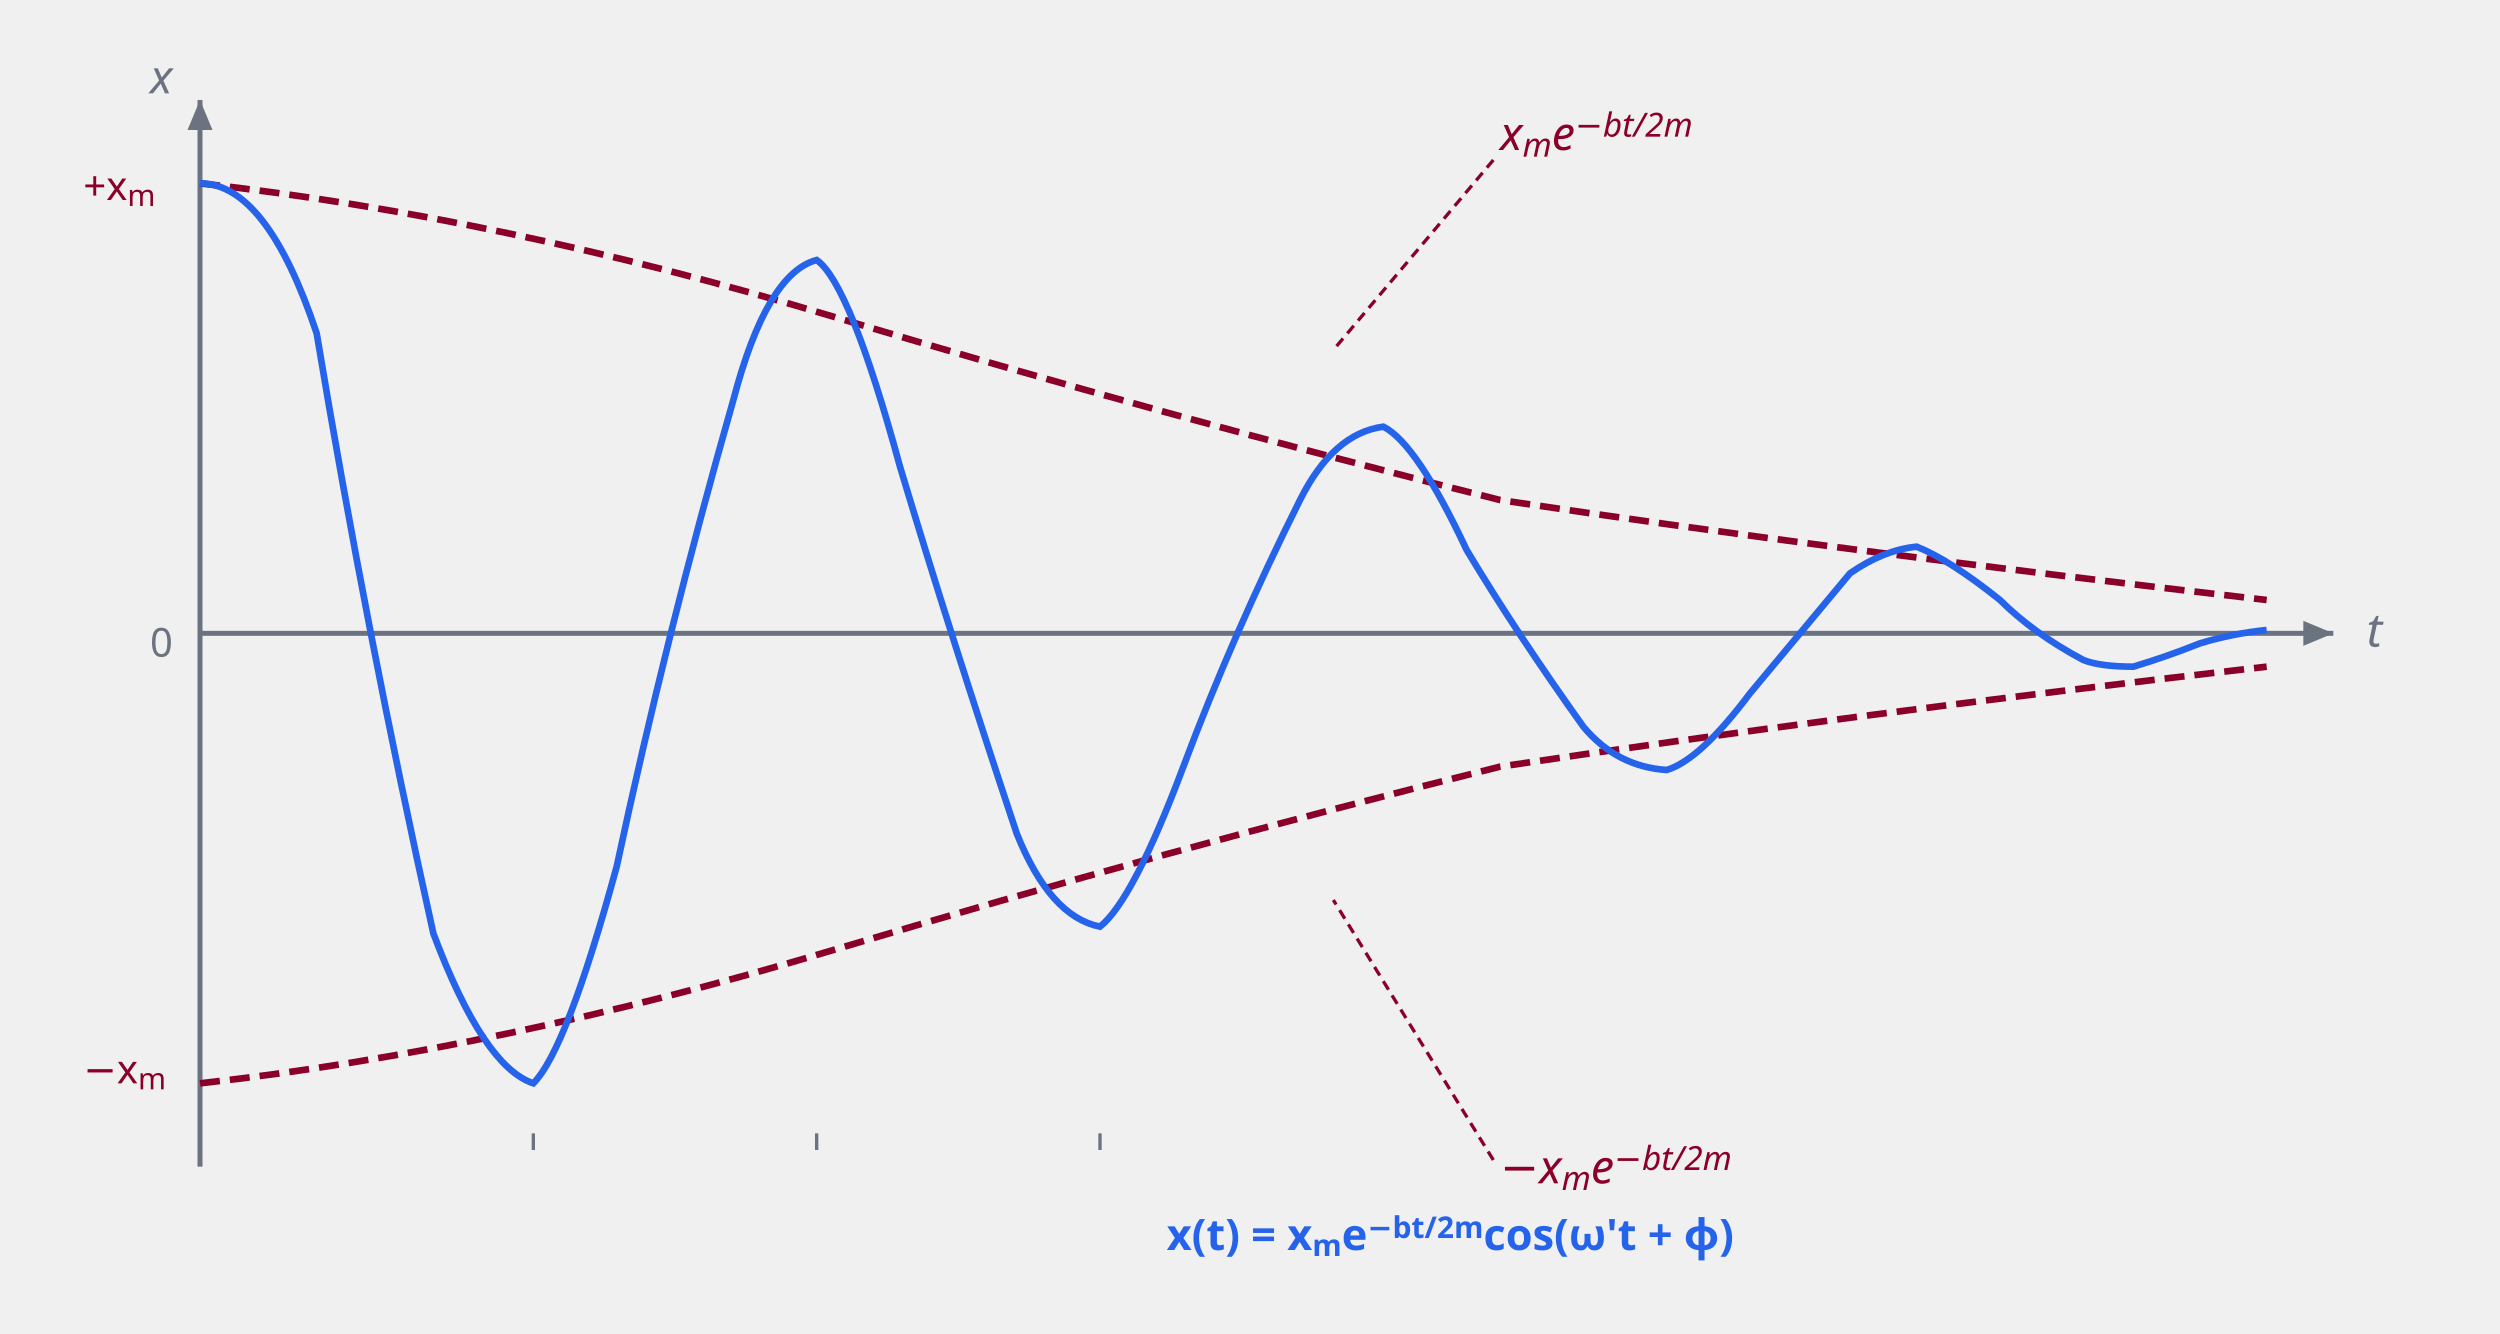
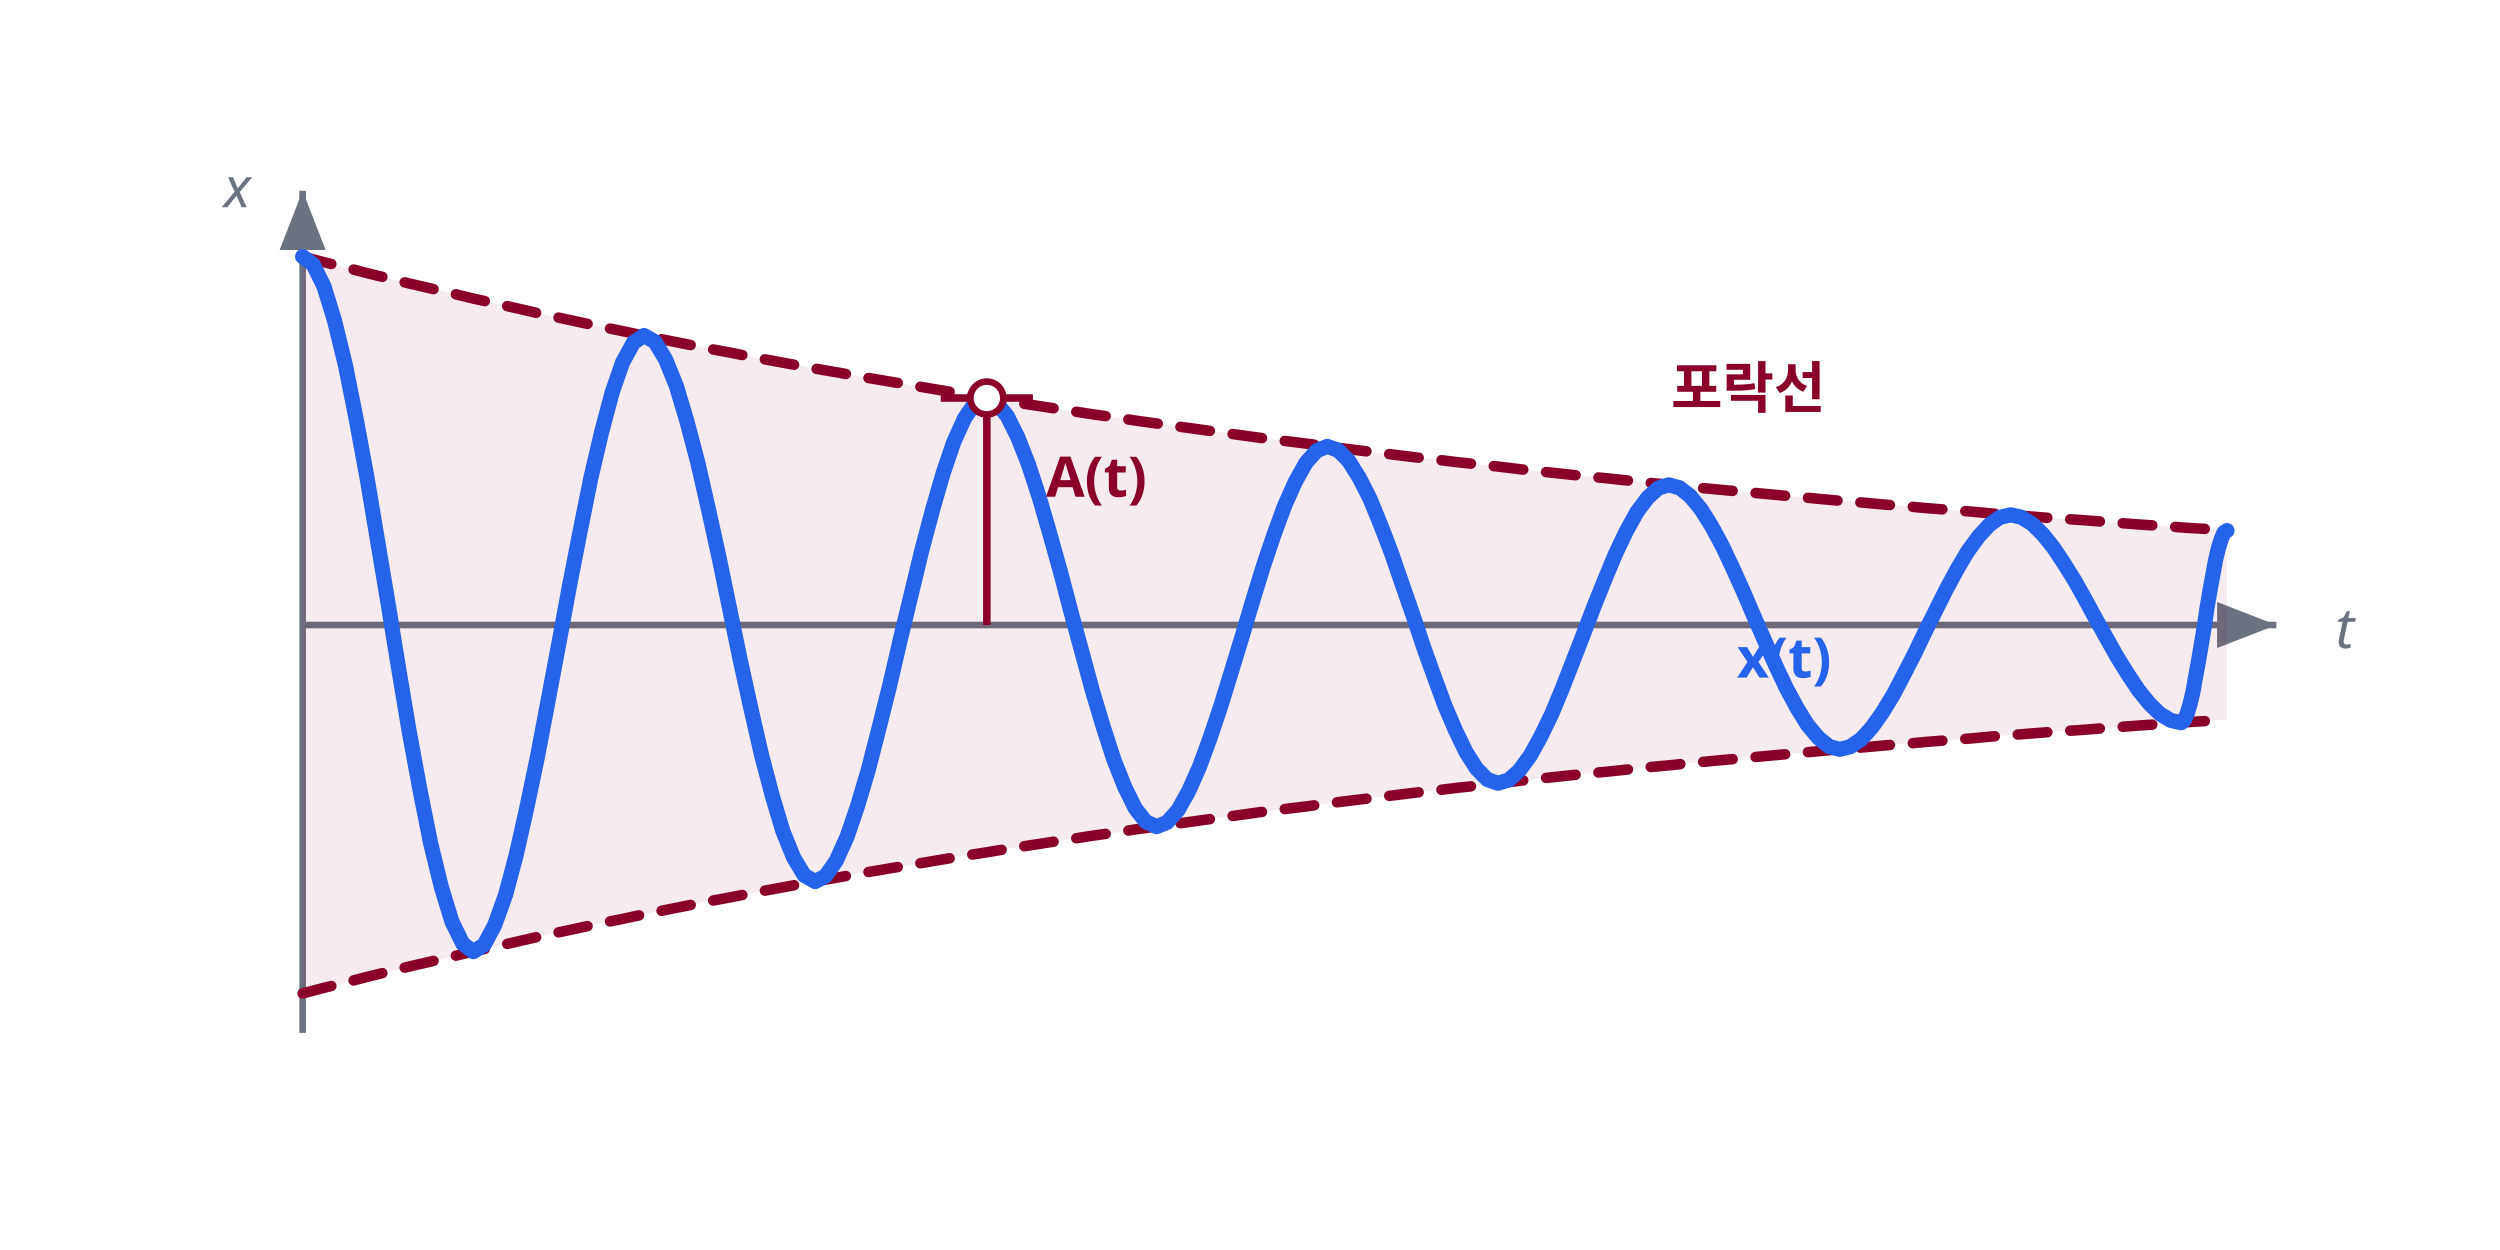
- <svg xmlns="http://www.w3.org/2000/svg" viewBox="0 0 750 400" font-family="sans-serif">
+ <svg xmlns="http://www.w3.org/2000/svg" viewBox="0 0 760 380" font-family="sans-serif">
  <defs>
-     <marker id="dArrow" markerWidth="6" markerHeight="5" refX="6" refY="2.5" orient="auto">
-       <path d="M0,0 L6,2.5 L0,5 Z" fill="#6B7280" />
+     <marker id="axis-arrow" markerWidth="9" markerHeight="7" refX="9" refY="3.5" orient="auto">
+       <path d="M0,0 L9,3.5 L0,7 Z" fill="#6B7280" />
    </marker>
  </defs>
-   <line x1="60" y1="190" x2="700" y2="190" stroke="#6B7280" stroke-width="1.5" marker-end="url(#dArrow)" />
-   <line x1="60" y1="350" x2="60" y2="30" stroke="#6B7280" stroke-width="1.5" marker-end="url(#dArrow)" />
-   <text x="710" y="194" font-size="14" fill="#6B7280" font-style="italic">t</text>
-   <text x="45" y="28" font-size="14" fill="#6B7280" font-style="italic">x</text>
-   <text x="45" y="197" font-size="12" fill="#6B7280">0</text>
-   <text x="25" y="60" font-size="12" fill="#8B0029">+x<tspan baseline-shift="sub" font-size="9">m</tspan>
-   </text>
-   <text x="25" y="325" font-size="12" fill="#8B0029">−x<tspan baseline-shift="sub" font-size="9">m</tspan>
-   </text>
-   <path d="M60,55 Q150,65 250,95 Q350,125 450,150 Q550,165 680,180" fill="none" stroke="#8B0029" stroke-width="2" stroke-dasharray="6 3" />
-   <path d="M60,325 Q150,315 250,285 Q350,255 450,230 Q550,215 680,200" fill="none" stroke="#8B0029" stroke-width="2" stroke-dasharray="6 3" />
-   <path d="M60,55 Q80,55 95,100 Q110,190 130,280 Q145,320 160,325 Q170,315 185,260 Q200,190 220,120 Q230,82 245,78 Q255,85 270,140 Q285,190 305,250 Q315,275 330,278 Q340,270 355,230 Q370,190 390,150 Q400,130 415,128 Q425,133 440,165 Q455,190 475,218 Q485,230 500,231 Q510,228 525,208 Q540,190 555,172 Q565,165 575,164 Q585,168 600,180 Q610,190 625,198 Q630,200 640,200 Q650,197 660,193 Q670,190 680,189" fill="none" stroke="#2563EB" stroke-width="2" />
-   <text x="450" y="45" font-size="14" fill="#8B0029" font-style="italic">x<tspan baseline-shift="sub" font-size="10">m</tspan>e<tspan baseline-shift="super" font-size="10">−bt/2m</tspan>
-   </text>
-   <line x1="448" y1="48" x2="400" y2="105" stroke="#8B0029" stroke-width="1" stroke-dasharray="3 2" />
-   <text x="450" y="355" font-size="14" fill="#8B0029" font-style="italic">−x<tspan baseline-shift="sub" font-size="10">m</tspan>e<tspan baseline-shift="super" font-size="10">−bt/2m</tspan>
-   </text>
-   <line x1="448" y1="348" x2="400" y2="270" stroke="#8B0029" stroke-width="1" stroke-dasharray="3 2" />
-   <text x="350" y="375" font-size="13" fill="#2563EB" font-weight="bold">x(t) = x<tspan baseline-shift="sub" font-size="9">m</tspan>e<tspan baseline-shift="super" font-size="9">−bt/2m</tspan>cos(ω't + ϕ)</text>
-   <line x1="60" y1="340" x2="60" y2="345" stroke="#6B7280" stroke-width="1" />
-   <line x1="160" y1="340" x2="160" y2="345" stroke="#6B7280" stroke-width="1" />
-   <line x1="245" y1="340" x2="245" y2="345" stroke="#6B7280" stroke-width="1" />
-   <line x1="330" y1="340" x2="330" y2="345" stroke="#6B7280" stroke-width="1" />
+   <rect x="0" y="0" width="760" height="380" fill="#ffffff" />
+   <line x1="92" y1="190" x2="692" y2="190" stroke="#6B7280" stroke-width="2" marker-end="url(#axis-arrow)" />
+   <line x1="92" y1="314" x2="92" y2="58" stroke="#6B7280" stroke-width="2" marker-end="url(#axis-arrow)" />
+   <text x="710" y="197" font-size="17" font-style="italic" fill="#6B7280">t</text>
+   <text x="68" y="63" font-size="17" font-style="italic" fill="#6B7280">x</text>
+   <g opacity="0.08">
+     <polyline points="92.0,78.0 98.5,79.7 105.0,81.3 111.5,83.0 118.0,84.6 124.5,86.2 131.0,87.7 137.5,89.2 144.0,90.8 150.5,92.2 157.0,93.7 163.5,95.2 170.0,96.6 176.5,98.0 183.0,99.4 189.5,100.7 196.0,102.1 202.5,103.4 209.0,104.7 215.5,106.0 222.0,107.2 228.5,108.5 235.0,109.7 241.5,110.9 248.0,112.1 254.5,113.2 261.0,114.4 267.5,115.5 274.0,116.6 280.5,117.7 287.0,118.8 293.5,119.9 300.0,120.9 306.5,122.0 313.0,123.0 319.5,124.0 326.0,125.0 332.5,126.0 339.0,126.9 345.5,127.9 352.0,128.8 358.5,129.7 365.0,130.6 371.5,131.5 378.0,132.4 384.5,133.3 391.0,134.1 397.5,134.9 404.0,135.8 410.5,136.6 417.0,137.4 423.5,138.2 430.0,139.0 436.5,139.7 443.0,140.5 449.5,141.2 456.0,141.9 462.5,142.7 469.0,143.4 475.5,144.1 482.0,144.8 488.5,145.4 495.0,146.1 501.5,146.8 508.0,147.4 514.5,148.1 521.0,148.7 527.5,149.3 534.0,149.9 540.5,150.5 547.0,151.1 553.5,151.7 560.0,152.3 566.5,152.8 573.0,153.4 579.5,153.9 586.0,154.5 592.5,155.0 599.0,155.5 605.5,156.1 612.0,156.6 618.5,157.1 625.0,157.6 631.5,158.0 638.0,158.5 644.5,159.0 651.0,159.5 657.5,159.9 664.0,160.4 670.5,160.8 677.0,161.3 677.0,218.7 670.5,219.2 664.0,219.6 657.5,220.1 651.0,220.5 644.5,221.0 638.0,221.5 631.5,222.0 625.0,222.4 618.5,222.9 612.0,223.4 605.5,223.9 599.0,224.5 592.5,225.0 586.0,225.5 579.5,226.1 573.0,226.6 566.5,227.2 560.0,227.7 553.5,228.3 547.0,228.9 540.5,229.5 534.0,230.1 527.5,230.7 521.0,231.3 514.5,231.9 508.0,232.6 501.5,233.2 495.0,233.9 488.5,234.6 482.0,235.2 475.5,235.9 469.0,236.6 462.5,237.3 456.0,238.1 449.5,238.8 443.0,239.5 436.5,240.3 430.0,241.0 423.5,241.8 417.0,242.6 410.5,243.4 404.0,244.2 397.5,245.1 391.0,245.9 384.5,246.7 378.0,247.6 371.5,248.5 365.0,249.4 358.5,250.3 352.0,251.2 345.5,252.1 339.0,253.1 332.5,254.0 326.0,255.0 319.5,256.0 313.0,257.0 306.5,258.0 300.0,259.1 293.5,260.1 287.0,261.2 280.5,262.3 274.0,263.4 267.5,264.5 261.0,265.6 254.5,266.8 248.0,267.9 241.5,269.1 235.0,270.3 228.5,271.5 222.0,272.8 215.5,274.0 209.0,275.3 202.5,276.6 196.0,277.9 189.5,279.3 183.0,280.6 176.5,282.0 170.0,283.4 163.5,284.8 157.0,286.3 150.5,287.8 144.0,289.2 137.5,290.8 131.0,292.3 124.5,293.8 118.0,295.4 111.5,297.0 105.0,298.7 98.5,300.3 92.0,302.0" fill="#8B0029" />
+   </g>
+   <polyline points="92.0,78.0 98.5,79.7 105.0,81.3 111.5,83.0 118.0,84.6 124.5,86.2 131.0,87.7 137.5,89.2 144.0,90.8 150.5,92.2 157.0,93.7 163.5,95.2 170.0,96.6 176.5,98.0 183.0,99.4 189.5,100.7 196.0,102.1 202.5,103.4 209.0,104.7 215.5,106.0 222.0,107.2 228.5,108.5 235.0,109.7 241.5,110.9 248.0,112.1 254.5,113.2 261.0,114.4 267.5,115.5 274.0,116.6 280.5,117.7 287.0,118.8 293.5,119.9 300.0,120.9 306.5,122.0 313.0,123.0 319.5,124.0 326.0,125.0 332.5,126.0 339.0,126.9 345.5,127.9 352.0,128.8 358.5,129.7 365.0,130.6 371.5,131.5 378.0,132.4 384.5,133.3 391.0,134.1 397.5,134.9 404.0,135.8 410.5,136.6 417.0,137.4 423.5,138.2 430.0,139.0 436.5,139.7 443.0,140.5 449.5,141.2 456.0,141.9 462.5,142.7 469.0,143.4 475.5,144.1 482.0,144.8 488.5,145.4 495.0,146.1 501.5,146.8 508.0,147.4 514.5,148.1 521.0,148.7 527.5,149.3 534.0,149.9 540.5,150.5 547.0,151.1 553.5,151.7 560.0,152.3 566.5,152.8 573.0,153.4 579.5,153.9 586.0,154.5 592.5,155.0 599.0,155.5 605.5,156.1 612.0,156.6 618.5,157.1 625.0,157.6 631.5,158.0 638.0,158.5 644.5,159.0 651.0,159.5 657.5,159.9 664.0,160.4 670.5,160.8 677.0,161.3" fill="none" stroke="#8B0029" stroke-width="3.2" stroke-dasharray="9 7" stroke-linecap="round" stroke-linejoin="round" />
+   <polyline points="92.0,302.0 98.5,300.3 105.0,298.7 111.5,297.0 118.0,295.4 124.5,293.8 131.0,292.3 137.5,290.8 144.0,289.2 150.5,287.8 157.0,286.3 163.5,284.8 170.0,283.4 176.5,282.0 183.0,280.6 189.5,279.3 196.0,277.9 202.5,276.6 209.0,275.3 215.5,274.0 222.0,272.8 228.5,271.5 235.0,270.3 241.5,269.1 248.0,267.9 254.5,266.8 261.0,265.6 267.5,264.5 274.0,263.4 280.5,262.3 287.0,261.2 293.5,260.1 300.0,259.1 306.5,258.0 313.0,257.0 319.5,256.0 326.0,255.0 332.5,254.0 339.0,253.1 345.5,252.1 352.0,251.2 358.5,250.3 365.0,249.4 371.5,248.5 378.0,247.6 384.5,246.7 391.0,245.9 397.5,245.1 404.0,244.2 410.5,243.4 417.0,242.6 423.5,241.8 430.0,241.0 436.5,240.3 443.0,239.5 449.5,238.8 456.0,238.1 462.5,237.3 469.0,236.6 475.5,235.9 482.0,235.2 488.5,234.6 495.0,233.9 501.5,233.2 508.0,232.6 514.5,231.9 521.0,231.3 527.5,230.7 534.0,230.1 540.5,229.5 547.0,228.9 553.5,228.3 560.0,227.7 566.5,227.2 573.0,226.6 579.5,226.1 586.0,225.5 592.5,225.0 599.0,224.5 605.5,223.9 612.0,223.4 618.5,222.9 625.0,222.4 631.5,222.0 638.0,221.5 644.5,221.0 651.0,220.5 657.5,220.1 664.0,219.6 670.5,219.2 677.0,218.7" fill="none" stroke="#8B0029" stroke-width="3.2" stroke-dasharray="9 7" stroke-linecap="round" stroke-linejoin="round" />
+   <polyline points="92.0,78.0 95.2,80.4 98.5,87.1 101.7,97.5 105.0,111.0 108.2,127.0 111.5,144.8 114.7,163.9 118.0,183.6 121.2,203.3 124.4,222.4 127.7,240.3 130.9,256.3 134.2,269.8 137.4,280.2 140.7,286.9 143.9,289.3 147.2,287.2 150.4,281.2 153.7,272.0 156.9,260.0 160.1,245.8 163.4,230.0 166.6,213.1 169.9,195.6 173.1,178.2 176.4,161.3 179.6,145.4 182.9,131.3 186.1,119.3 189.3,110.1 192.6,104.1 195.8,102.0 199.1,103.9 202.3,109.2 205.6,117.3 208.8,128.0 212.1,140.5 215.3,154.5 218.6,169.5 221.8,185.0 225.0,200.5 228.3,215.5 231.5,229.5 234.8,242.0 238.0,252.7 241.3,260.8 244.5,266.1 247.8,268.0 251.0,266.3 254.2,261.7 257.5,254.4 260.7,245.0 264.0,233.9 267.2,221.4 270.5,208.2 273.7,194.4 277.0,180.7 280.2,167.4 283.5,155.0 286.7,143.9 289.9,134.5 293.2,127.2 296.4,122.5 299.7,120.9 302.9,122.4 306.2,126.5 309.4,132.9 312.7,141.3 315.9,151.1 319.1,162.1 322.4,173.9 325.6,186.1 328.9,198.2 332.1,210.0 335.4,221.0 338.6,230.9 341.9,239.2 345.1,245.7 348.3,249.8 351.6,251.3 354.8,250.0 358.1,246.3 361.3,240.6 364.6,233.2 367.8,224.5 371.1,214.7 374.3,204.3 377.6,193.5 380.8,182.7 384.0,172.3 387.3,162.5 390.5,153.8 393.8,146.4 397.0,140.7 400.3,137.0 403.5,135.7 406.8,136.9 410.0,140.1 413.2,145.2 416.5,151.7 419.7,159.5 423.0,168.1 426.2,177.4 429.5,186.9 432.7,196.5 436.0,205.7 439.2,214.4 442.5,222.1 445.7,228.7 448.9,233.7 452.2,237.0 455.4,238.1 458.7,237.1 461.9,234.2 465.2,229.7 468.4,223.9 471.7,217.1 474.9,209.4 478.1,201.2 481.4,192.7 484.6,184.3 487.9,176.1 491.1,168.4 494.4,161.5 497.6,155.7 500.9,151.3 504.1,148.4 507.3,147.4 510.6,148.3 513.8,150.8 517.1,154.8 520.3,159.9 523.6,166.0 526.8,172.8 530.1,180.1 533.3,187.6 536.6,195.1 539.8,202.3 543.0,209.1 546.3,215.2 549.5,220.4 552.8,224.3 556.0,226.9 559.3,227.8 562.5,227.0 565.8,224.7 569.0,221.2 572.2,216.7 575.5,211.3 578.7,205.2 582.0,198.8 585.2,192.1 588.5,185.5 591.7,179.1 595.0,173.0 598.2,167.6 601.5,163.1 604.7,159.6 607.9,157.3 611.2,156.5 614.4,157.2 617.7,159.2 620.9,162.3 624.2,166.4 627.4,171.2 630.7,176.5 633.9,182.2 637.1,188.1 640.4,194.0 643.6,199.7 646.9,205.0 650.1,209.8 653.4,213.9 656.6,217.0 659.9,219.0 663.1,219.7 664.0,219.0 664.8,217.2 665.7,214.3 666.6,210.6 667.4,206.1 668.3,201.2 669.2,195.9 670.1,190.5 670.9,185.0 671.8,179.7 672.7,174.8 673.5,170.4 674.4,166.6 675.3,163.8 676.1,161.9 677.0,161.3" fill="none" stroke="#2563EB" stroke-width="4.6" stroke-linecap="round" stroke-linejoin="round" />
+   <line x1="300" y1="190" x2="300" y2="121" stroke="#8B0029" stroke-width="2.3" />
+   <line x1="286" y1="121" x2="314" y2="121" stroke="#8B0029" stroke-width="2.3" />
+   <circle cx="300" cy="121" r="5" fill="#ffffff" stroke="#8B0029" stroke-width="2" />
+   <text x="318" y="151" font-size="17" font-weight="700" fill="#8B0029">A(t)</text>
+   <text x="508" y="124" font-size="17" font-weight="700" fill="#8B0029">포락선</text>
+   <text x="528" y="206" font-size="17" font-weight="700" fill="#2563EB">x(t)</text>
</svg>
